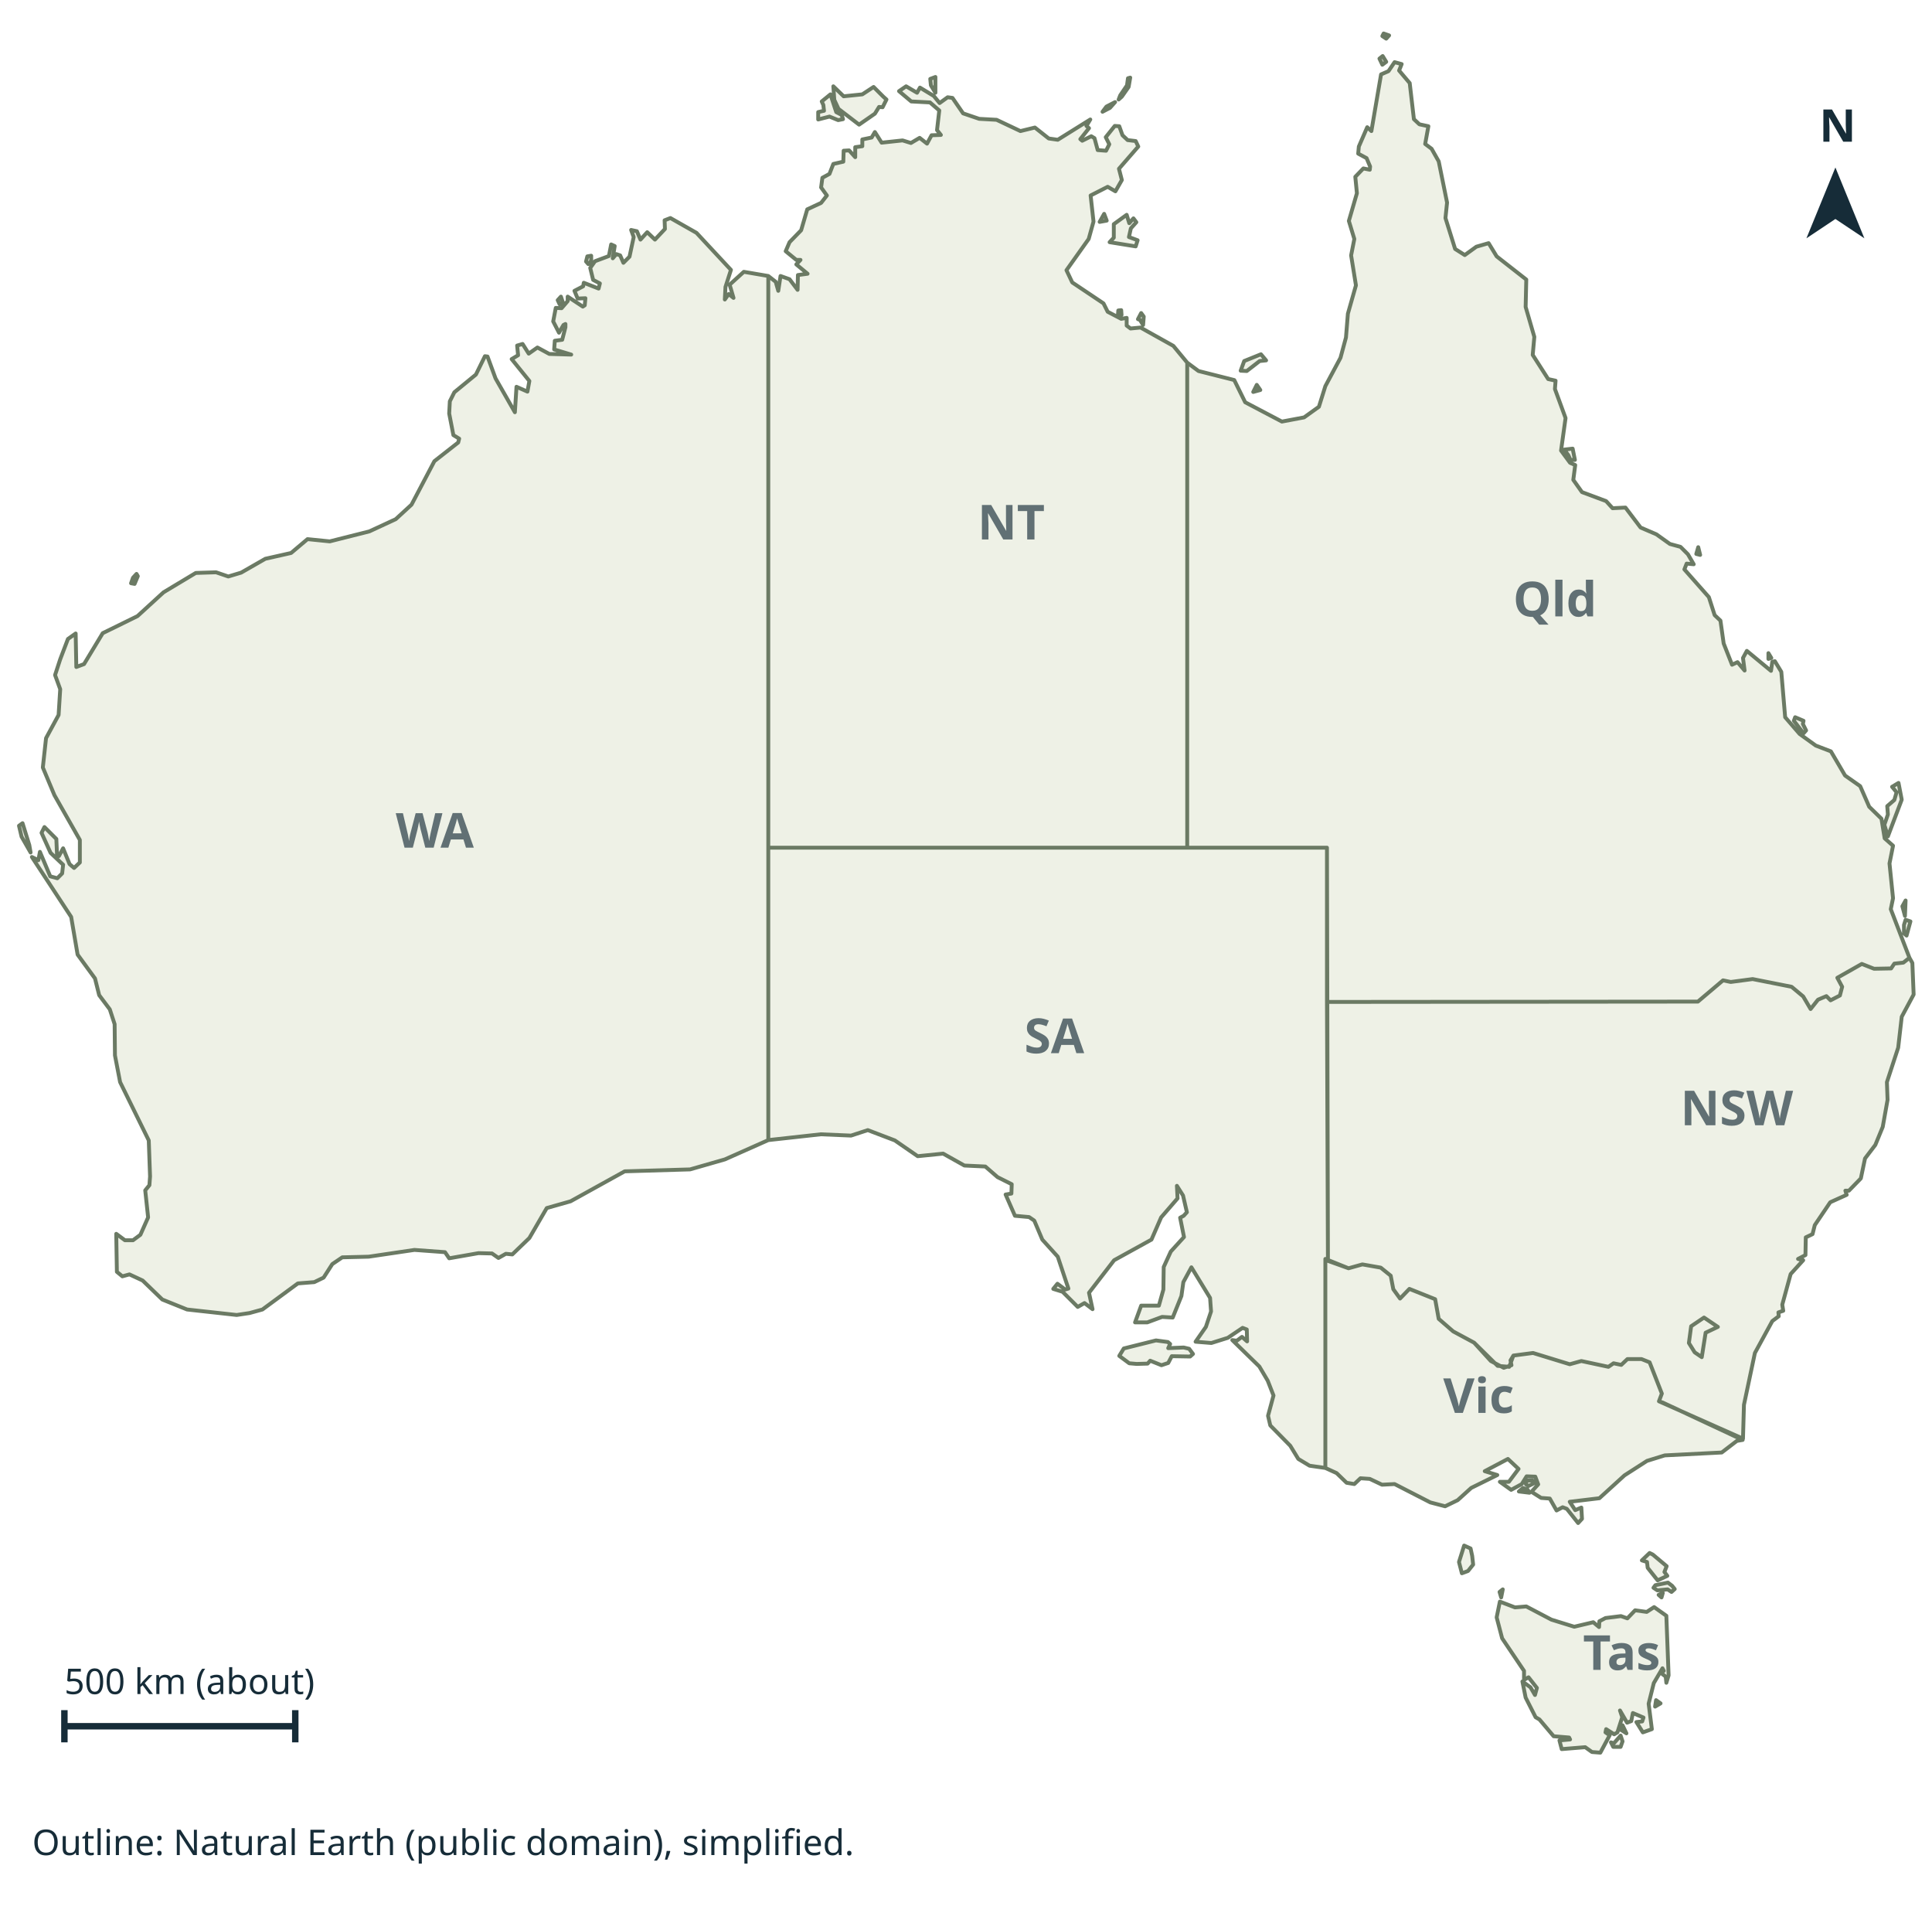
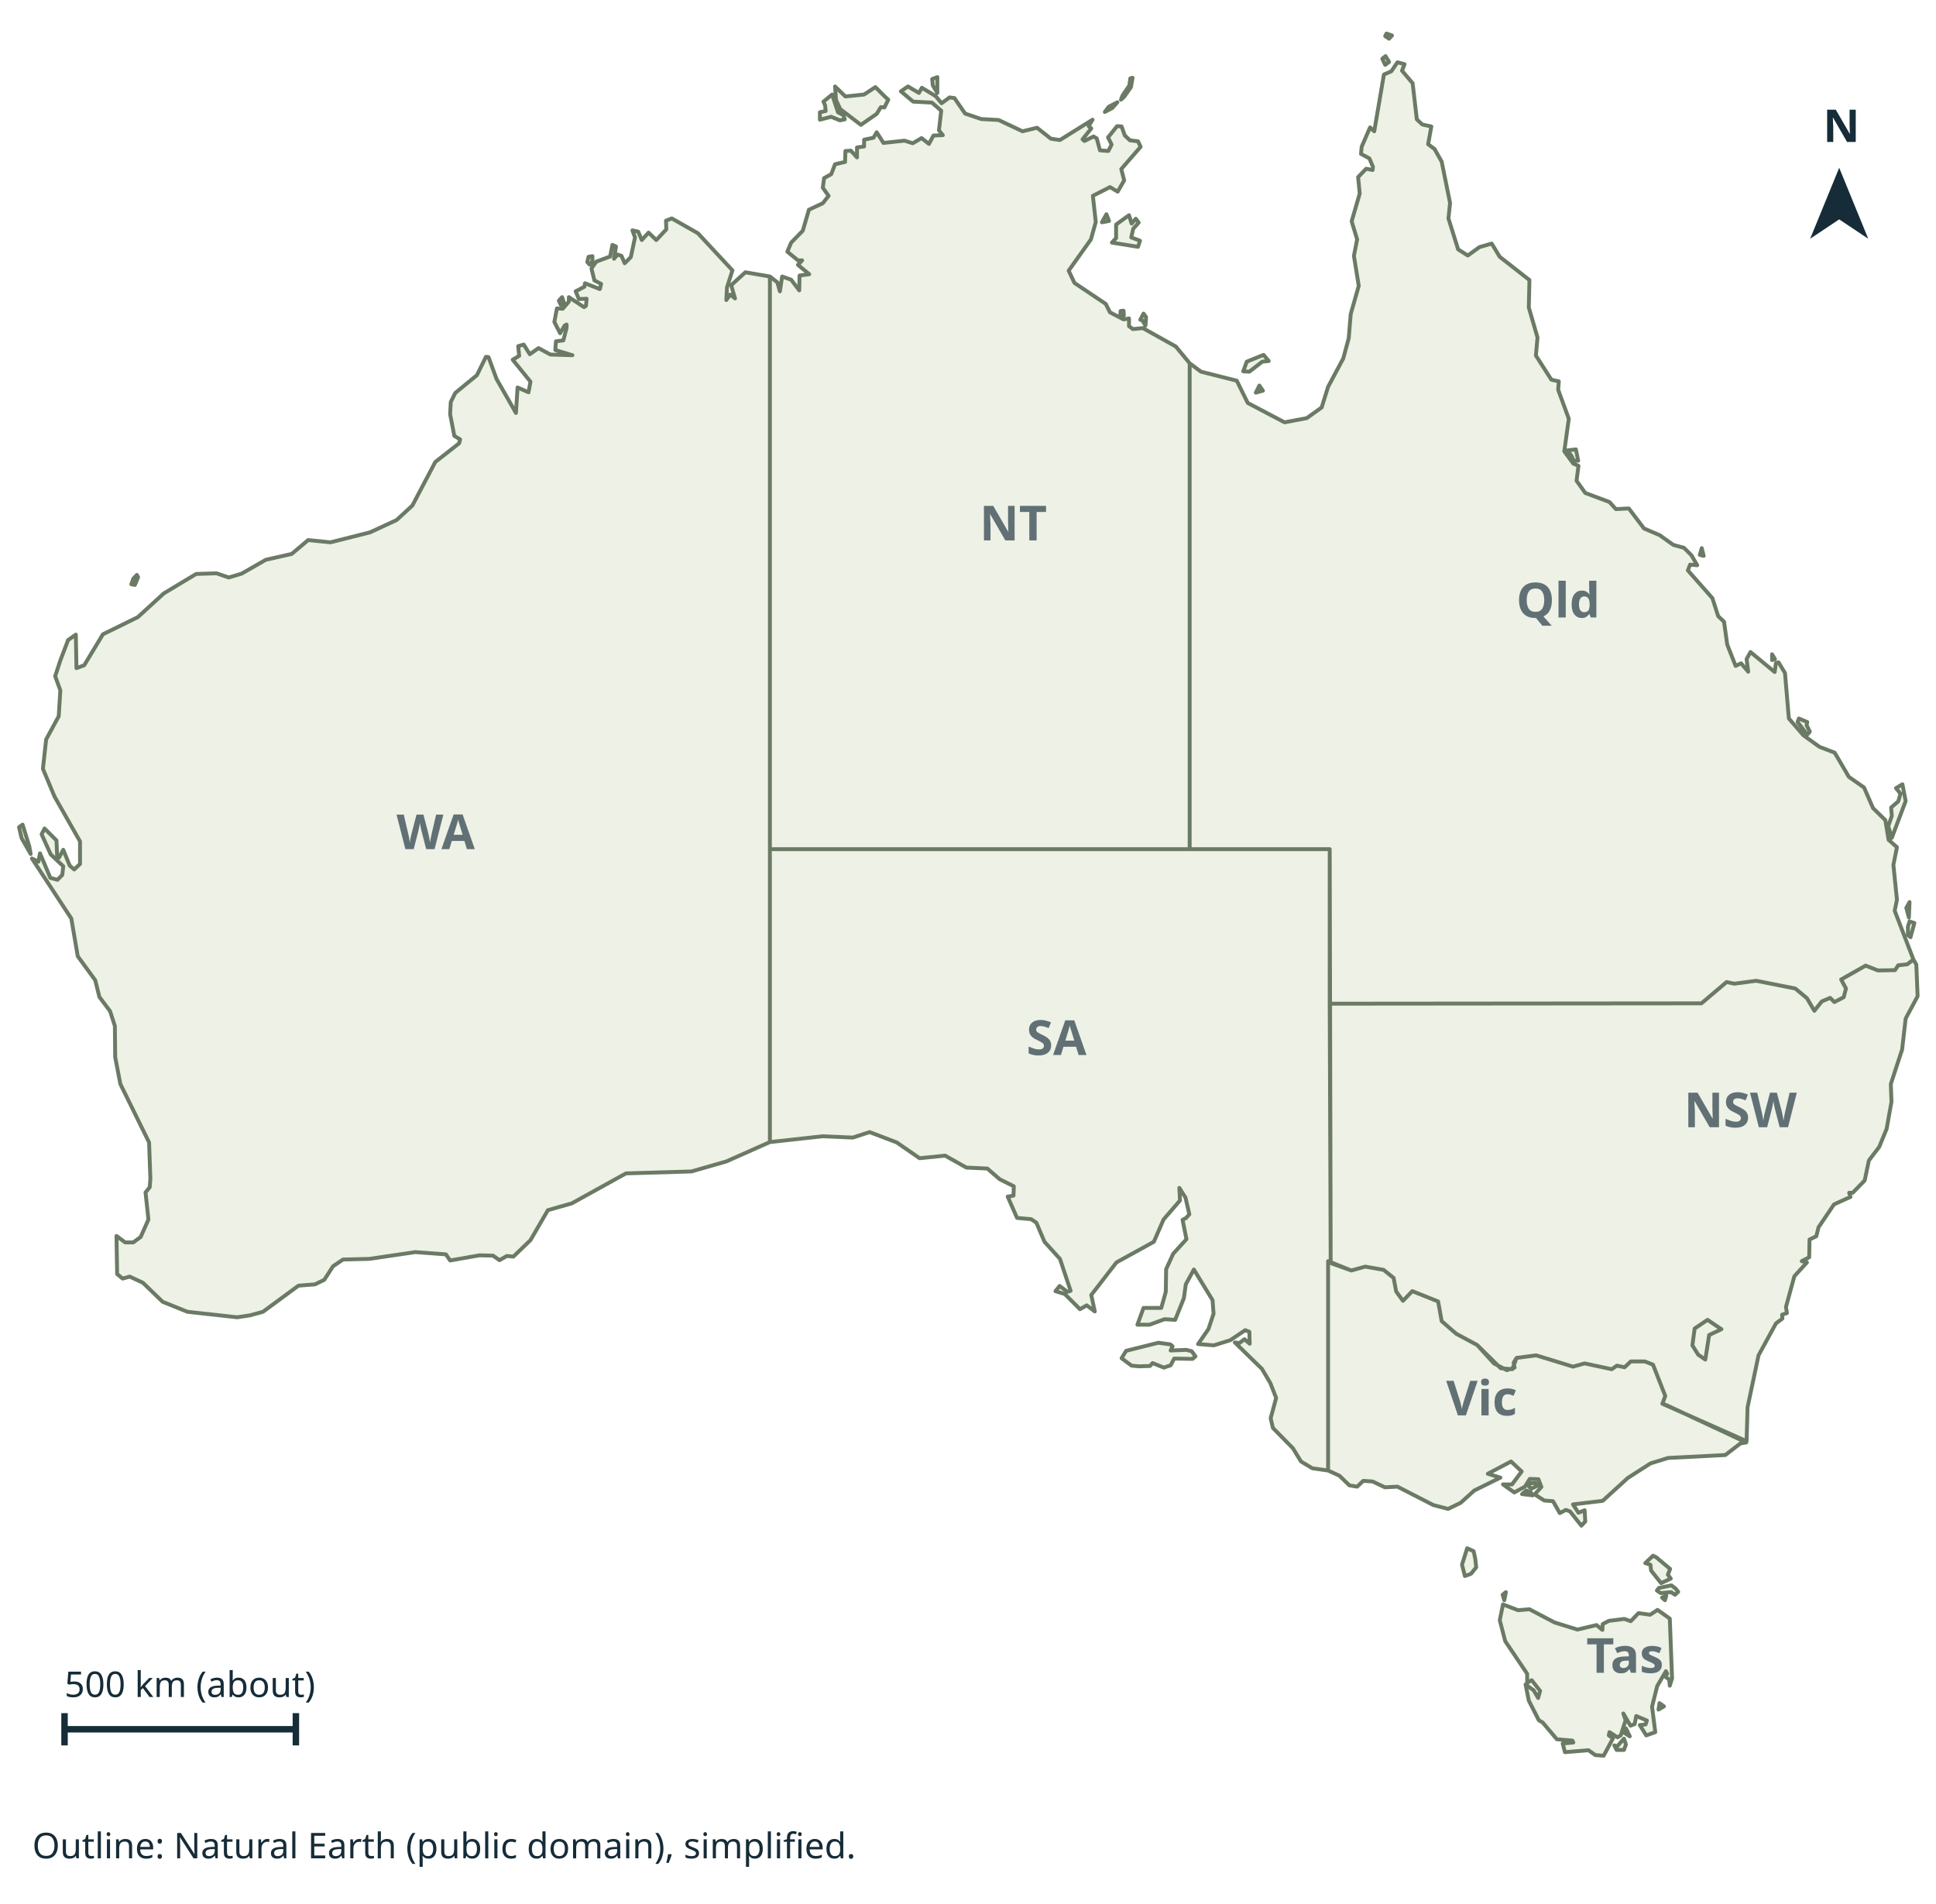
- <svg xmlns="http://www.w3.org/2000/svg" viewBox="0 0 600 596" role="img" aria-label="Blank outline of Australia with state borders." style="width:100%;max-width:720px;height:auto;background:#f4f8fa;border-radius:12px">
+ <svg xmlns="http://www.w3.org/2000/svg" viewBox="0 0 600 590" role="img" aria-label="Blank outline of Australia with state borders." style="width:100%;max-width:720px;height:auto;background:#f4f8fa;border-radius:12px">
  <path d="M9.1 262.4L9.5 264.7L6.7 259.8L5.9 256.4L7 255.6L9.1 262.4ZM41.3 179.4L42.4 178.2L42.8 178.9L41.8 181.3L40.7 181.1L41.3 179.4ZM174.2 92.1L174.9 94.2L173.8 94.5L173.2 93.2L174.2 92.1ZM183.6 79.4L183.6 81L182.7 82L182 81.2L182.4 79.6L183.6 79.4ZM238.6 263.2L238.6 354L225.1 360L214.3 363.1L194 363.7L177.2 373L169.8 375.1L164.4 384.4L159.1 389.5L157.1 389.3L154.8 390.6L152.8 389.2L148.6 389.1L139.5 390.7L138.2 388.8L128.7 388.1L114.5 390.2L106.3 390.4L103.2 392.5L100.5 396.7L97.6 398.1L92.5 398.5L81.5 406.6L77.5 407.7L73.5 408.3L58.1 406.6L50.4 403.5L44.3 397.6L40.2 395.7L38 396.3L36.3 394.9L36.1 383.1L38.8 385.1L41.3 385.1L43.6 383.4L46 378L45.1 369.6L46.4 368L46.6 365.3L46.2 354.1L37.3 336L35.7 327.7L35.6 318L34.1 313.4L30.8 309L29.5 303.8L24.1 296.4L22.1 284.7L9.9 266.1L11.9 267.1L12.4 264.5L15.6 272.1L17.8 272.7L19.3 271.2L19.6 268.5L15.7 264.8L12.9 258.6L13.8 256.8L17.5 260.5L17.7 265.3L18.3 265.8L19.6 263.4L21.6 268.3L23 269.5L24.8 267.8L24.8 260.8L16.9 246.9L13.3 238.3L14.3 229.2L18.2 222L18.7 214L17.1 209.6L18.7 204.7L21.1 198.4L23.5 196.7L23.7 207.1L26.1 206.2L31.9 196.6L42.7 191.3L50.8 183.9L60.8 177.9L67.1 177.7L70.9 179L74.9 177.8L82.4 173.5L90.4 171.7L95.5 167.4L102.4 168.1L114.7 165L122.9 161.2L127.8 156.7L134.9 143.2L142.3 137.4L142.6 136.2L140.8 135.1L139.5 128.4L139.7 124.6L141.1 121.8L147.8 116.3L150.6 110.6L151.4 110.7L153.9 117.5L159.9 128L160.4 120.1L163.8 121.6L164.4 118.3L158.9 111.5L160.9 110.3L160.6 107.3L162.3 106.8L164.2 109.8L166.9 107.9L170.6 109.9L177.4 110.1L172.1 108.5L172.3 105.8L174.6 105.5L175.6 101.6L175.6 100.6L175 100.9L173.6 103.3L171.8 99.8L172.6 95.6L174.4 95.7L176.3 93.5L176.3 92.1L181 95.2L181.6 94.8L181.8 92.6L179.4 92.7L178.4 90.3L181.1 88.9L181.3 87.8L185.9 89.6L186.3 88L184.2 86.9L183.3 83.2L184.8 81.1L189.1 79.5L189.8 75.9L190.9 76.4L190.3 80.2L191.4 78.9L192.6 79.3L193.6 81.6L195.5 79.7L196.8 73.6L196 71.4L197.8 71.8L198.9 74.4L201 72.1L203.4 74.4L206.5 71.1L206.4 68.4L208.2 67.7L216.3 72.3L227 83.8L225.3 89.1L225.1 93L226.3 91.3L227.8 92.5L226.6 88.4L231 84.4L238.6 85.7L238.6 263.2ZM238.6 263.2L238.6 85.7L240.9 87.5L241.7 90.3L242.4 85.7L245.2 86.7L247.7 90L247.8 85.4L250.8 85L247.3 82.1L248.6 80.7L247.3 80.7L244 78L245.2 75.2L248.8 71.5L250.7 65L255 63L256.8 60.7L255 58.2L255.4 55.2L257.6 54L258.8 50.9L261.9 50.2L262 46.8L263.7 46.7L265.6 48.8L265.6 45.7L267.8 45.4L267.8 43.3L270.7 42.7L271.7 41L273.8 44.3L280.3 43.6L282.9 44.4L285.6 42.8L287.9 44.6L289.3 42L292.2 41.9L291 40.4L291.7 34.3L288.8 31.8L283 31.5L279.2 28.3L281.4 26.8L284.8 28.8L285.7 27.2L290 29.8L291.8 32L294.3 30.2L295.8 30.4L299.1 35.2L304.1 36.9L309.5 37.2L316.9 40.7L321.4 39.6L325.7 43L328.5 43.4L338.6 37.1L337.4 39.1L338.2 39.8L335.5 43.2L336.1 43.7L338.9 42.3L339.9 42.9L340.9 46.6L343.5 46.8L344.5 44.8L343.4 42.6L346.2 39.1L347.6 39.2L348.6 42L350.2 43.5L352.7 43.8L353.5 45.5L347.5 52.4L348.4 55.9L346.4 59.4L344 58L338.7 60.7L339.6 68.8L338.1 74.2L331.2 83.9L333 87.7L342.7 94.2L344 96.8L348.2 99L349.9 98.7L349.9 101.1L351.1 102L354.2 101.7L364.4 107.4L368.7 112.6L368.7 263.2L238.6 263.2ZM355.2 98.3L355 100.9L354 99.3L353.4 99.1L354.4 97.2L355.2 98.3ZM348.2 96.3L348.3 97.8L347.2 97.7L347.3 96.4L348.2 96.3ZM353.3 74.6L352.7 76.5L344.6 75.2L345.9 73.8L345.9 69.6L349.9 66.7L350.7 69.3L352 67.8L352.9 69L351.2 70.9L350.6 73.6L353.3 74.6ZM342.9 66.4L343.7 68.5L341.5 68.9L342.9 66.4ZM346.3 31.7L344.7 33.5L342.4 34.7L343.6 33.1L346.3 31.7ZM261.4 35.7L261.8 37L260.3 37.3L257.6 36.2L254.1 37.1L254.1 34.8L255.9 34.4L255.7 32.6L255.2 31.5L257.9 29.3L259.7 34.8L261.4 35.7ZM274.3 30L275.3 30.9L274.1 33.3L273 33.2L271.7 35.3L266.8 38.7L260.4 33.8L259.1 31L258.8 26.8L262 29.9L267.8 29.3L271.3 27L274.3 30ZM350.3 24.3L351 24.1L350.5 27L348.4 30L347.4 30.9L347.9 29.6L350 26.5L350.3 24.3ZM290.5 23.9L290.5 28.8L289.1 26.5L288.9 24.5L290.5 23.9ZM238.6 354L238.6 263.2L412.1 263.2L412.4 391.5L411.6 390.9L411.6 455.8L406.7 455.1L403.2 453L400.7 448.9L394.5 442.6L393.8 439.6L395.5 433.3L393.7 428.7L391.1 424.3L382.7 416.1L384.1 416.3L385.7 415.1L387.3 416.5L387.2 412.8L385.9 412.3L381.3 415.4L376.2 417L371.3 416.6L374.5 412L376.1 407.2L375.8 403L370 393.5L367.5 398.1L366.9 402.4L364.2 409.1L360.9 408.9L356.3 410.6L352.5 410.6L354.4 405.4L359.9 405.4L361.3 400.4L361.4 393.4L363.6 388.6L367.7 384.1L366.5 378.1L367.6 377.5L368.6 376.4L367.4 371.2L365.5 368.2L365.7 372.1L360.6 378L357.6 384.9L346 391.3L338.2 401.4L339.3 406.5L336.8 404.6L334.7 405.8L330 401.1L327.1 400.2L328.4 398.6L330.8 400.4L331.8 400.1L328.5 390.2L323.7 384.9L321.2 379L319.6 377.9L315.2 377.5L312.3 370.9L314.1 370.6L314.2 367.7L309.8 365.5L306 362.2L299.5 361.9L292.9 358.2L285 359L277.9 354.1L269.5 350.9L264.3 352.6L254.9 352.2L238.6 354ZM367.6 418.4L369.3 418.8L370.5 420.4L369.6 421.2L363.9 421.1L362.8 423.2L360.7 423.9L357.2 422.5L356.4 423.4L353 423.5L350.7 423.3L347.6 421L349 418.7L359 416.2L362.7 416.7L363.4 417.3L362.8 418.6L367.6 418.4ZM368.7 263.2L368.7 112.6L372.2 115.2L383.3 118L386.7 124.9L398.1 130.9L405 129.6L409.6 126.3L411.6 119.9L416.3 111.1L418 104.8L418.6 97.4L421.1 88.6L419.6 79.3L420.6 74.2L418.9 68.6L421.4 60L420.9 54.9L423.4 52.3L425.4 52.7L425.5 51.7L424.4 49.1L421.8 47.7L422 45.5L424.6 39.5L425.9 40.7L428.9 23.1L431.2 22.1L433.1 19.3L435.3 19.9L434.5 21.9L437.8 25.8L439.1 37L440.8 38.6L443.6 39.2L442.6 44.7L444.6 46.2L446.8 50.1L449.4 62.9L448.9 67.7L451.9 77.3L454.9 79.2L458.5 76.6L462.3 75.5L464.8 79.6L474 86.8L473.8 95.3L476.5 104.6L476 110.2L480.8 117.7L483.1 118.2L482.9 120.8L486.2 129.8L484.8 139.9L487.6 143.7L489.2 144.4L488.6 149L491.3 152.8L498.8 155.6L500.8 157.8L504.8 157.6L509.5 163.8L514.4 165.9L518.6 168.9L521.9 169.8L524.2 172.1L526 175.2L523.8 175L523.1 176.8L530.7 185.4L532.5 191L534.3 192.7L535.3 199.8L537.9 206.4L539.6 205.6L541.8 208.2L541.3 204.3L542.5 202.1L550 208.3L550.4 205.5L551.2 205.3L553.2 208.6L554.4 222.7L558.9 227.9L563.9 231.5L568.6 233.3L573 240.8L577.7 244.1L580.5 250.5L584.3 254.2L585.3 260.3L587.9 262.6L586.8 268.1L587.9 278.9L587.2 282.3L593 297.4L591.1 298.9L588.3 299.2L587.3 300.7L582 300.8L578.2 299.3L570.6 303.6L572.1 306.4L571.4 309.1L568.5 310.6L567.2 309.3L564.6 310.4L562.3 313.3L560 309.4L556.4 306.4L544.3 304L537.5 304.9L535.1 304.4L527.3 311L412.1 311.1L412.1 263.2L368.7 263.2ZM593.3 286.1L592.1 290.5L591.3 289.8L591.3 287.2L591.8 285.6L593.3 286.1ZM591.8 279.6L591.6 284.4L590.8 281.4L591.8 279.6ZM589.6 243.1L590.6 248.3L586.3 259.7L585.2 256.1L586.3 252.9L586.1 250.3L588.3 248.4L589 246L587.6 244.3L589.6 243.1ZM559.9 224.8L560.9 226.8L560.1 227.7L557.1 223.8L557.5 222.7L560.1 223.8L559.9 224.8ZM549.2 202.8L550.1 204.3L549.2 204.6L549.2 202.8ZM527.4 169.9L528 172.3L526.8 172L527.4 169.9ZM488.4 139.3L489.1 142.8L487.7 142.8L487.1 141.4L485.8 139.6L488.4 139.3ZM390.3 119.5L391.4 121.1L389.2 121.7L390.3 119.5ZM391.6 110L393.2 111.9L391.2 112.1L387.2 115.2L385.3 115.1L386.4 112.1L391.6 110ZM428.4 18.2L429.4 17.4L430.5 19.2L429.3 20.1L428.4 18.2ZM429.7 10.4L431.4 11L430.5 12L429.3 11.2L429.7 10.4ZM503.3 538.9L503.9 540.7L503.3 542.4L501 542.4L500.3 541L501.2 541.3L503.3 538.9ZM503.9 535.7L505.1 538.2L503.7 537.3L503.1 537L503.9 535.7ZM514.3 527.9L515.7 528.9L514 529.9L514.3 527.9ZM518.2 520.2L517.5 522.5L517.3 520.6L515.9 519.5L516.7 518.8L516.3 518L513.6 522.6L512 529L513 536.9L510.2 537.9L508.2 534.7L510 534.5L510.4 533.3L507.1 531.9L506.6 534.4L505.3 534.9L503.1 531.1L503.8 533.2L502.3 537.9L501.3 538.5L498.8 536.9L498.6 537.9L499.9 538.8L497 544.2L494.4 544L492.3 542.5L485 543.1L484.3 540.4L487.6 540.1L487.3 539.5L482.5 539.1L478.1 533.9L476.9 533.2L473.8 527.1L472.8 522.1L475.3 523.9L476.7 526.3L477.3 524.1L474.7 520.8L473.3 521.6L473.3 518.8L466.5 508.7L464.8 502.2L465.8 497.3L470.5 499.1L474 498.8L481.8 502.9L488.9 505.1L494.8 503.7L496.6 505.2L496.7 503.4L498.6 502.4L503.4 501.8L505.4 502.5L507.8 500L511.4 500.5L513.7 499L517.5 501.7L518.2 520.2ZM516.4 494.6L516 496L515.1 495.2L516.4 494.6ZM466.7 493.5L466.2 496L465.7 494.3L466.7 493.5ZM519.3 492.4L520.1 493.4L519.1 494.3L517.9 493.5L514.7 493.8L513.5 493L514.1 492.2L518 491.4L519.3 492.4ZM516.9 488.1L517.8 489.3L514.8 490.7L511.7 486.8L511.5 485L509.9 484.5L512.3 482.2L513.3 482.7L517.6 486.3L516.9 488.1ZM457.2 483.1L457.5 485.8L455.9 487.8L454 488.5L453.1 485L454.7 479.9L456.7 480.8L457.2 483.1ZM411.6 455.8L411.6 390.9L418.8 393.8L423.1 392.6L428.8 393.6L431.9 396.1L432.7 400.3L434.8 403.2L437.7 400.2L445.7 403.4L446.8 409.5L451.3 413.4L457.8 416.9L465.1 424.1L468.7 424.4L470 420.9L476.1 420.1L487.5 423.6L491.1 422.6L499.5 424.4L501.1 423.3L503.5 423.8L505.4 422L509.8 422L512.3 423L516.1 432.7L515.2 435.1L516.4 435.5L541.2 447.1L539.4 447.4L534.7 451L517 451.9L511.5 453.6L504.5 458.1L496.7 465.2L487.5 466.3L489.2 468.9L491.1 468.1L491.3 471.6L490.1 472.9L486.6 468.5L485.3 468L483.4 469L481.3 465.3L478.6 465.1L475.6 463.2L477.7 460.9L476.8 458.5L474.1 458.4L472.6 460.8L469.3 462.6L465.8 460.1L468.6 460.1L471.6 456.1L468.3 453L461.1 456.8L465 458L456.9 462L452.7 465.8L448.8 467.7L444.2 466.5L433.1 460.8L429.2 461L425.4 459.2L422.5 459L420.6 460.8L418.2 460.4L415.1 457.4L411.6 455.8ZM474.4 462.5L475 463.5L471.7 463.1L473 462L474.4 462.5ZM476 459.7L476.9 460.3L474.7 461.4L473.9 460.9L474.1 459.7L476 459.7ZM533.5 412L529.7 413.8L528.5 421.4L526.3 419.9L524.5 417L525.2 411.8L529.2 409.1L533.5 412ZM412.4 391.5L412.1 311.1L527.3 311L535.1 304.4L537.5 304.9L544.3 304L556.4 306.4L560 309.4L562.3 313.3L564.6 310.4L567.2 309.3L568.5 310.6L571.4 309.1L572.1 306.4L570.6 303.6L578.2 299.3L582 300.8L587.3 300.7L588.3 299.2L591.1 298.9L593 297.4L593.9 299L594.3 308.8L590.6 315.7L589.5 325.3L586 336L586.2 341.5L584.7 349.9L582.4 355.5L579.2 359.7L577.9 365.9L574.2 369.7L573.1 369.7L573.5 371L568.4 373.3L563.6 380.4L562.9 383.2L560.8 384.2L560.7 389.7L558.4 390.9L560 391.3L556.1 395.6L553.5 405.1L553.8 407L552.3 407.5L552.4 408.7L550.4 410.2L545 420.1L541.6 436.2L541.3 446.7L515.2 435.1L516.1 432.7L512.3 423L509.8 422L505.4 422L503.5 423.8L501.1 423.3L499.5 424.4L491.1 422.6L487.5 423.6L476.1 420.1L470 420.9L469.1 422.4L469.4 423.9L467 424.7L463 422.6L457.8 416.9L451.3 413.4L446.8 409.5L445.7 403.4L437.7 400.2L434.8 403.2L432.7 400.3L431.9 396.1L428.8 393.6L423.1 392.6L418.8 393.8L412.4 391.5Z" fill="#eef1e6" stroke="#6b7a64" stroke-width="1.2" stroke-linejoin="round" />
  <text x="122.9" y="263.2" font-family="sans-serif" font-size="15" fill="#162c38" font-weight="600" fill-opacity="0.65">WA</text>
  <text x="303.6" y="167.5" font-family="sans-serif" font-size="15" fill="#162c38" font-weight="600" fill-opacity="0.65">NT</text>
  <text x="318.1" y="327" font-family="sans-serif" font-size="15" fill="#162c38" font-weight="600" fill-opacity="0.65">SA</text>
  <text x="469.9" y="191.4" font-family="sans-serif" font-size="15" fill="#162c38" font-weight="600" fill-opacity="0.65">Qld</text>
  <text x="521.9" y="349.4" font-family="sans-serif" font-size="15" fill="#162c38" font-weight="600" fill-opacity="0.65">NSW</text>
  <text x="448.2" y="438.7" font-family="sans-serif" font-size="15" fill="#162c38" font-weight="600" fill-opacity="0.65">Vic</text>
  <text x="491.6" y="518.5" font-family="sans-serif" font-size="15" fill="#162c38" font-weight="600" fill-opacity="0.65">Tas</text>
  <path d="M570 52 l9 22 -9 -6 -9 6Z" fill="#162c38" />
  <text x="565" y="44" font-family="sans-serif" font-size="14" fill="#162c38" font-weight="700">N</text>
  <path d="M20 536 l71.7 0 M20 531 l0 10 M91.7 531 l0 10" stroke="#162c38" stroke-width="2" />
  <text x="20" y="526" font-family="sans-serif" font-size="11" fill="#162c38">500 km (about)</text>
  <text x="10" y="576" font-family="sans-serif" font-size="11" fill="#162c38">Outline: Natural Earth (public domain), simplified.</text>
</svg>
